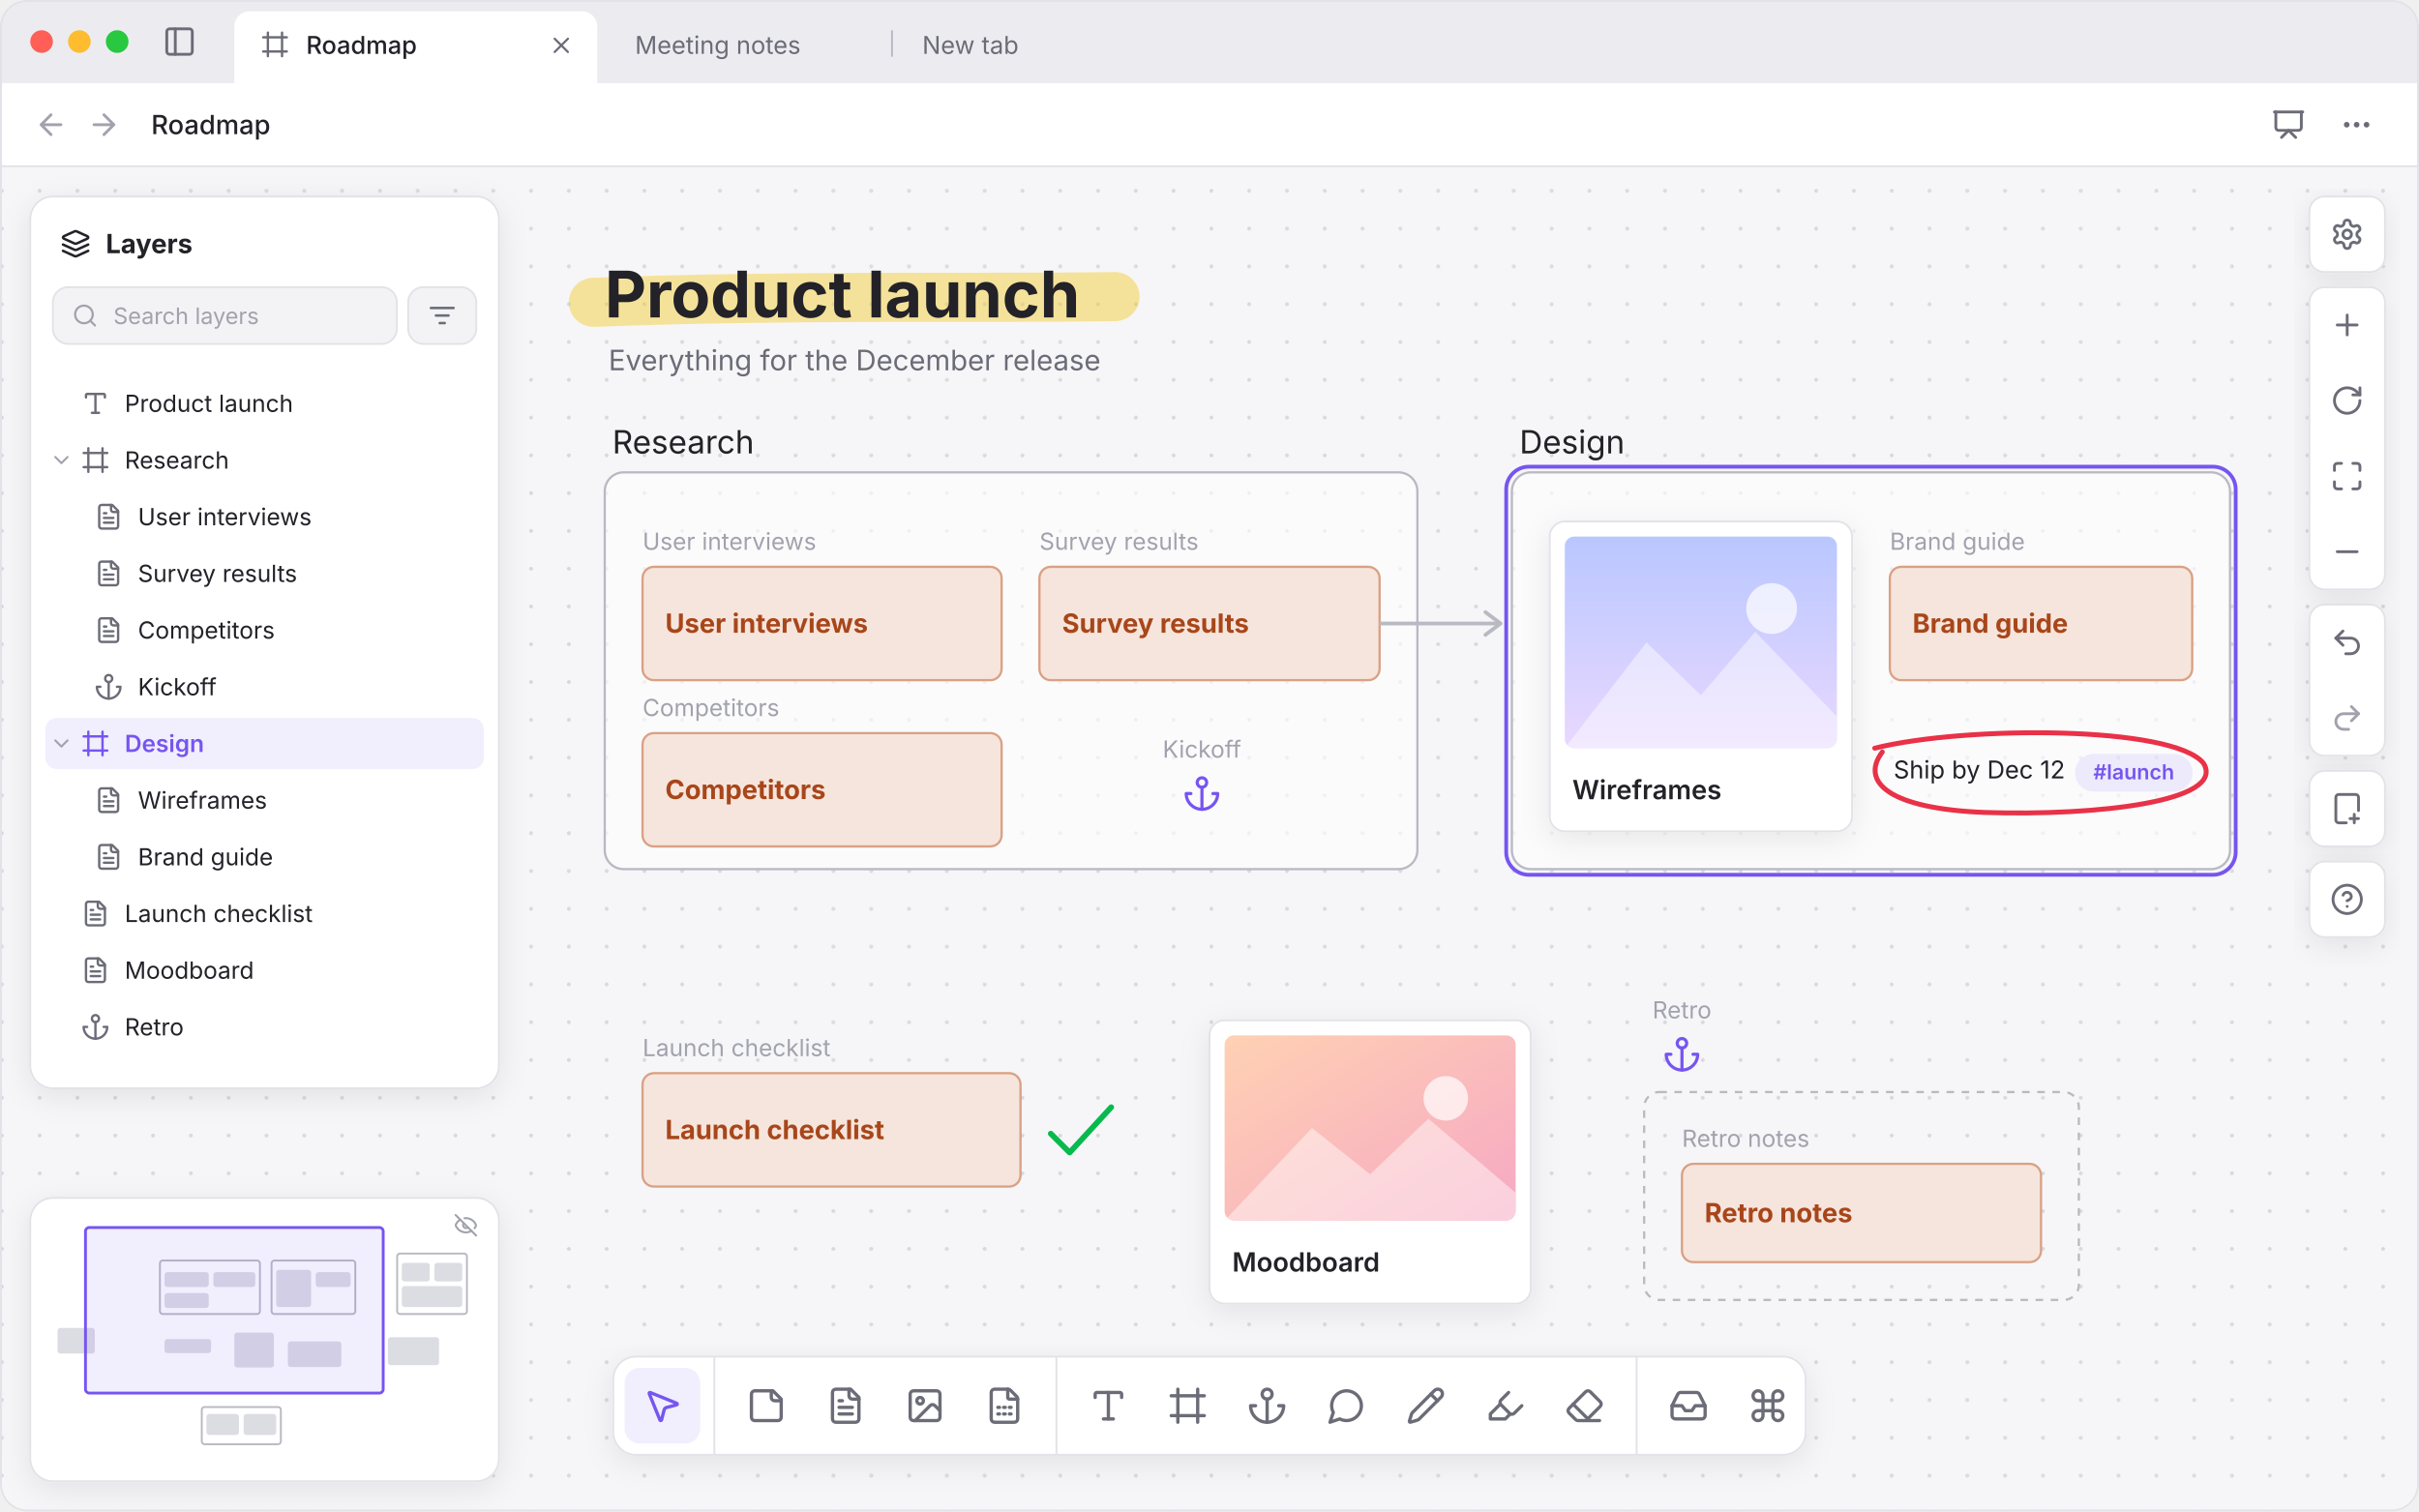
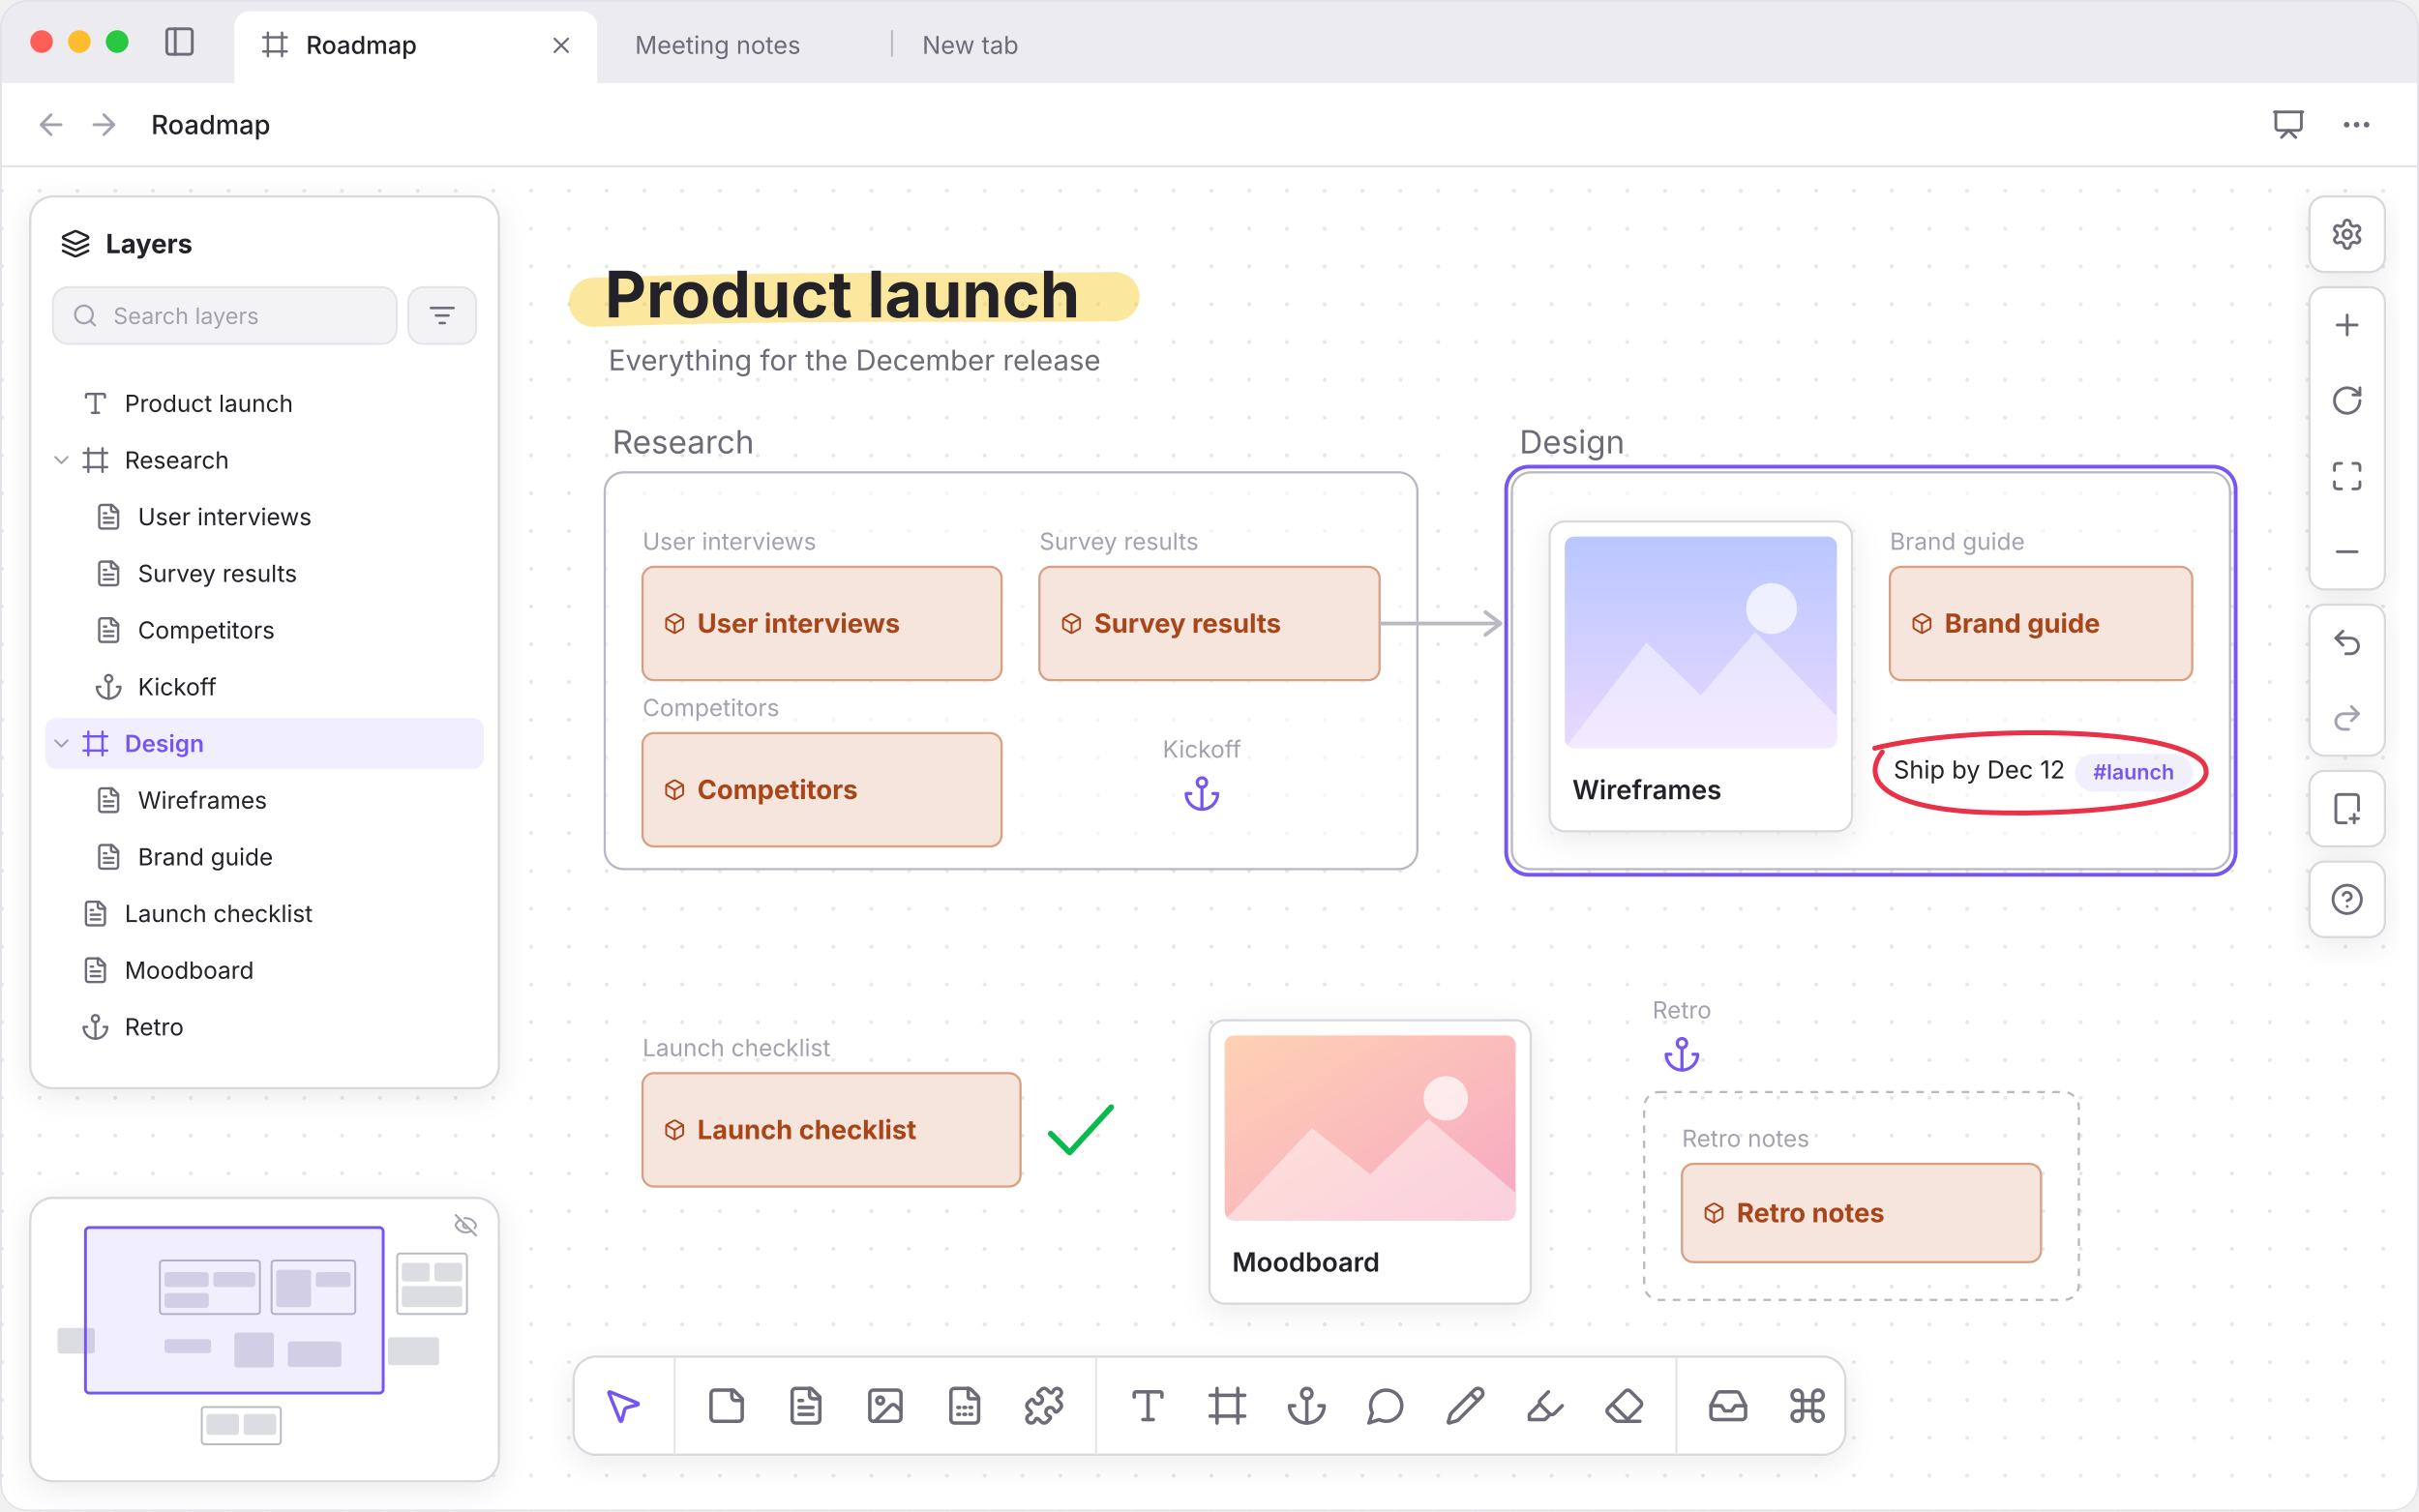
<svg xmlns="http://www.w3.org/2000/svg" viewBox="0 0 1280 800" width="1280" height="800" role="img" aria-label="Canvas Plus: tool bar, layers panel and minimap on an Obsidian canvas">
  <style>
  text { font-family: -apple-system, BlinkMacSystemFont, "Segoe UI", Inter, Roboto, sans-serif; }
-   .bg { fill: #f6f6f8; } .dot { fill: #d6d6dd; }
-   .surface { fill: #ffffff; stroke: #e2e2e8; stroke-width: 1; }
+   .bg { fill: #ffffff; } .dot { fill: #e3e3e8; }
+   .surface { fill: #ffffff; stroke: #d8d8de; stroke-width: 1.2; }
  .surface-alt { fill: #f3f3f6; stroke: #e2e2e8; stroke-width: 1; }
  .fill-surface { fill: #ffffff; } .fill-alt { fill: #f3f3f6; } .fill-hover { fill: #ececf1; }
  .line { stroke: #e2e2e8; fill: none; } .line-strong { stroke: #b9b9c4; fill: none; }
  .t { fill: #222228; } .tm { fill: #6c6c78; } .tf { fill: #a2a2ae; }
  .bar-t { fill: #dcdce3; } .bar-f { fill: #ececf1; }
  .c { color: #222228; } .cm { color: #6c6c78; } .cf { color: #a2a2ae; } .ca { color: #7655f0; }
  .a { fill: #7655f0; } .as { stroke: #7655f0; fill: none; } .asoft { fill: #7655f0; fill-opacity: .1; }
  .on-a { fill: #ffffff; }
  .ink-red { stroke: #e93147; } .ink-green { stroke: #08b94e; }
  .hl-yellow { stroke: #f5c400; stroke-opacity: .38; }
  .shadow { flood-color: #1b1b30; flood-opacity: .08; }
  .gfill { fill: #ffffff; fill-opacity: .6; }
-   .o-fill { fill: #f6e5dc; stroke: #d9a184; stroke-width: 1.2; } .o-t { fill: #a8461a; }
-   .chrome { fill: #ececf0; } .ink-dark { stroke: #222228; }
+   .o-c { color: #a8461a; } .o-fill { fill: #f6e5dc; stroke: #d9a184; stroke-width: 1.2; } .o-t { fill: #a8461a; }
+   .chrome { fill: #ececf0; } .ribbon { fill: #f6f6f8; } .ink-dark { stroke: #222228; }
  @media (prefers-color-scheme: dark) {
-     .bg { fill: #1c1c1f; } .dot { fill: #38383e; }
+     .bg { fill: #1e1e1e; } .dot { fill: #333338; }
    .surface { fill: #26262a; stroke: #36363c; }
    .surface-alt { fill: #2d2d32; stroke: #36363c; }
    .fill-surface { fill: #26262a; } .fill-alt { fill: #2d2d32; } .fill-hover { fill: #34343a; }
    .line { stroke: #36363c; } .line-strong { stroke: #55555e; }
    .t { fill: #e4e4e9; } .tm { fill: #a0a0ab; } .tf { fill: #6d6d78; }
    .bar-t { fill: #3e3e45; } .bar-f { fill: #33333a; }
    .c { color: #e4e4e9; } .cm { color: #a0a0ab; } .cf { color: #6d6d78; } .ca { color: #9b83ff; }
    .a { fill: #8f76ff; } .as { stroke: #8f76ff; } .asoft { fill: #8f76ff; fill-opacity: .16; }
    .on-a { fill: #ffffff; }
    .hl-yellow { stroke-opacity: .3; }
    .shadow { flood-color: #000000; flood-opacity: .35; }
    .gfill { fill: #ffffff; fill-opacity: .025; }
-     .o-fill { fill: #3a2a22; stroke: #8a5235; } .o-t { fill: #f0a274; }
-     .chrome { fill: #161618; } .ink-dark { stroke: #e4e4e9; }
+     .o-fill { fill: #3a2a22; stroke: #8a5235; } .o-t { fill: #f0a274; } .o-c { color: #f0a274; }
+     .chrome { fill: #161618; } .ribbon { fill: #1a1a1c; } .ink-dark { stroke: #e4e4e9; }
  }
  .ic { fill: none; stroke: currentColor; stroke-width: 2; stroke-linecap: round; stroke-linejoin: round; }
</style>
  <defs>
    <symbol id="i-pointer" viewBox="0 0 24 24" class="ic">
      <path d="M4.037 4.688a.495.495 0 0 1 .651-.651l16 6.5a.5.5 0 0 1-.063.947l-6.124 1.58a2 2 0 0 0-1.438 1.435l-1.579 6.126a.5.5 0 0 1-.947.063z" />
    </symbol>
    <symbol id="i-card" viewBox="0 0 24 24" class="ic">
      <path d="M16 3H5a2 2 0 0 0-2 2v14a2 2 0 0 0 2 2h14a2 2 0 0 0 2-2V8Z" />
      <path d="M15 3v4a2 2 0 0 0 2 2h4" />
    </symbol>
    <symbol id="i-note" viewBox="0 0 24 24" class="ic">
      <path d="M15 2H6a2 2 0 0 0-2 2v16a2 2 0 0 0 2 2h12a2 2 0 0 0 2-2V7Z" />
      <path d="M14 2v4a2 2 0 0 0 2 2h4" />
      <path d="M10 9H8" />
      <path d="M16 13H8" />
      <path d="M16 17H8" />
    </symbol>
    <symbol id="i-media" viewBox="0 0 24 24" class="ic">
      <rect x="3" y="3" width="18" height="18" rx="2" />
      <circle cx="9" cy="9" r="2" />
      <path d="m21 15-3.086-3.086a2 2 0 0 0-2.828 0L6 21" />
    </symbol>
    <symbol id="i-types" viewBox="0 0 24 24" class="ic">
      <path d="M6 22a2 2 0 0 1-2-2V4a2 2 0 0 1 2-2h8a2.4 2.4 0 0 1 1.7.7l3.6 3.6A2.4 2.4 0 0 1 20 8v12a2 2 0 0 1-2 2Z" />
      <path d="M14 2v5a1 1 0 0 0 1 1h5" />
      <path d="M9 13H8M9 17H8M12.5 13h-1M12.5 17h-1M16 13h-1M16 17h-1" />
    </symbol>
    <symbol id="i-text" viewBox="0 0 24 24" class="ic">
      <path d="M12 4v16" />
      <path d="M4 7V5a1 1 0 0 1 1-1h14a1 1 0 0 1 1 1v2" />
      <path d="M9 20h6" />
    </symbol>
    <symbol id="i-group" viewBox="0 0 24 24" class="ic">
      <path d="M22 6H2M22 18H2M6 2v20M18 2v20" />
    </symbol>
    <symbol id="i-anchor" viewBox="0 0 24 24" class="ic">
      <path d="M12 22V8" />
      <path d="M5 12H2a10 10 0 0 0 20 0h-3" />
      <circle cx="12" cy="5" r="3" />
    </symbol>
    <symbol id="i-marker" viewBox="0 0 24 24" class="ic">
      <path d="M21.174 6.812a1 1 0 0 0-3.986-3.987L3.842 16.174a2 2 0 0 0-.5.83l-1.321 4.352a.5.5 0 0 0 .623.622l4.353-1.32a2 2 0 0 0 .83-.497z" />
      <path d="m15 5 4 4" />
    </symbol>
    <symbol id="i-highlighter" viewBox="0 0 24 24" class="ic">
      <path d="m9 11-6 6v3h9l3-3" />
      <path d="m22 12-4.6 4.6a2 2 0 0 1-2.8 0l-5.2-5.2a2 2 0 0 1 0-2.8L14 4" />
    </symbol>
    <symbol id="i-eraser" viewBox="0 0 24 24" class="ic">
      <path d="M21 21H8a2 2 0 0 1-1.42-.587l-3.994-3.999a2 2 0 0 1 0-2.828l10-10a2 2 0 0 1 2.828 0l5.999 6a2 2 0 0 1 0 2.828L12.834 21" />
      <path d="m5.082 11.09 8.828 8.828" />
    </symbol>
    <symbol id="i-present" viewBox="0 0 24 24" class="ic">
      <path d="M2 3h20" />
      <path d="M21 3v11a2 2 0 0 1-2 2H5a2 2 0 0 1-2-2V3" />
      <path d="m7 21 5-5 5 5" />
    </symbol>
    <symbol id="i-panel" viewBox="0 0 24 24" class="ic">
      <path d="M11.35 22H6a2 2 0 0 1-2-2V4a2 2 0 0 1 2-2h12a2 2 0 0 1 2 2v9.35" />
      <path d="M14 19h6M17 16v6" />
    </symbol>
    <symbol id="i-down" viewBox="0 0 24 24" class="ic">
      <path d="m6 9 6 6 6-6" />
    </symbol>
    <symbol id="i-x" viewBox="0 0 24 24" class="ic">
      <path d="M18 6 6 18M6 6l12 12" />
    </symbol>
    <symbol id="i-search" viewBox="0 0 24 24" class="ic">
      <circle cx="11" cy="11" r="8" />
      <path d="m21 21-4.3-4.3" />
    </symbol>
    <symbol id="i-plus" viewBox="0 0 24 24" class="ic">
      <path d="M5 12h14M12 5v14" />
    </symbol>
    <symbol id="i-minus" viewBox="0 0 24 24" class="ic">
      <path d="M5 12h14" />
    </symbol>
    <symbol id="i-help" viewBox="0 0 24 24" class="ic">
      <circle cx="12" cy="12" r="10" />
      <path d="M9.09 9a3 3 0 0 1 5.83 1c0 2-3 3-3 3M12 17h.01" />
    </symbol>
    <symbol id="i-hide" viewBox="0 0 24 24" class="ic">
      <path d="m2 2 20 20" />
      <path d="M10.7 5.1A10.7 10.7 0 0 1 21.9 11.7a1 1 0 0 1 0 .7 10.7 10.7 0 0 1-1.4 2.5M14.1 14.2a3 3 0 0 1-4.2-4.2M17.5 17.5a10.8 10.8 0 0 1-15.4-5.2 1 1 0 0 1 0-.7 10.8 10.8 0 0 1 4.4-5.1" />
    </symbol>
    <symbol id="i-filter" viewBox="0 0 24 24" class="ic">
      <path d="M3 6h18M7 12h10M10 18h4" />
    </symbol>
    <symbol id="i-more" viewBox="0 0 24 24" class="ic">
      <circle cx="12" cy="12" r="1" />
      <circle cx="19" cy="12" r="1" />
      <circle cx="5" cy="12" r="1" />
    </symbol>
    <symbol id="i-settings" viewBox="0 0 24 24" class="ic">
      <path d="M12.22 2h-.44a2 2 0 0 0-2 2v.18a2 2 0 0 1-1 1.73l-.43.25a2 2 0 0 1-2 0l-.15-.08a2 2 0 0 0-2.73.73l-.22.38a2 2 0 0 0 .73 2.73l.15.1a2 2 0 0 1 1 1.72v.51a2 2 0 0 1-1 1.74l-.15.09a2 2 0 0 0-.73 2.73l.22.38a2 2 0 0 0 2.73.73l.15-.08a2 2 0 0 1 2 0l.43.25a2 2 0 0 1 1 1.73V20a2 2 0 0 0 2 2h.44a2 2 0 0 0 2-2v-.18a2 2 0 0 1 1-1.73l.43-.25a2 2 0 0 1 2 0l.15.08a2 2 0 0 0 2.73-.73l.22-.39a2 2 0 0 0-.73-2.73l-.15-.08a2 2 0 0 1-1-1.74v-.5a2 2 0 0 1 1-1.74l.15-.09a2 2 0 0 0 .73-2.73l-.22-.38a2 2 0 0 0-2.73-.73l-.15.08a2 2 0 0 1-2 0l-.43-.25a2 2 0 0 1-1-1.73V4a2 2 0 0 0-2-2z" />
      <circle cx="12" cy="12" r="3" />
    </symbol>
    <symbol id="i-reset" viewBox="0 0 24 24" class="ic">
      <path d="M21 12a9 9 0 1 1-9-9c2.52 0 4.93 1 6.74 2.74L21 8" />
      <path d="M21 3v5h-5" />
    </symbol>
    <symbol id="i-fit" viewBox="0 0 24 24" class="ic">
      <path d="M8 3H5a2 2 0 0 0-2 2v3M21 8V5a2 2 0 0 0-2-2h-3M3 16v3a2 2 0 0 0 2 2h3M16 21h3a2 2 0 0 0 2-2v-3" />
    </symbol>
    <symbol id="i-undo" viewBox="0 0 24 24" class="ic">
      <path d="M9 14 4 9l5-5" />
      <path d="M4 9h10.5a5.5 5.5 0 0 1 0 11H11" />
    </symbol>
    <symbol id="i-redo" viewBox="0 0 24 24" class="ic">
      <path d="m15 14 5-5-5-5" />
      <path d="M20 9H9.5a5.5 5.5 0 0 0 0 11H13" />
    </symbol>
    <symbol id="i-layers" viewBox="0 0 24 24" class="ic">
      <path d="M12.83 2.18a2 2 0 0 0-1.66 0L2.6 6.08a1 1 0 0 0 0 1.83l8.58 3.91a2 2 0 0 0 1.66 0l8.58-3.9a1 1 0 0 0 0-1.83Z" />
      <path d="m22 17.65-9.17 4.16a2 2 0 0 1-1.66 0L2 17.65" />
      <path d="m22 12.65-9.17 4.16a2 2 0 0 1-1.66 0L2 12.65" />
    </symbol>
    <symbol id="i-back" viewBox="0 0 24 24" class="ic">
      <path d="m12 19-7-7 7-7M19 12H5" />
    </symbol>
    <symbol id="i-fwd" viewBox="0 0 24 24" class="ic">
      <path d="M5 12h14M12 5l7 7-7 7" />
    </symbol>
    <symbol id="i-sidebar" viewBox="0 0 24 24" class="ic">
      <rect width="18" height="18" x="3" y="3" rx="2" />
      <path d="M9 3v18" />
    </symbol>
    <symbol id="i-comment" viewBox="0 0 24 24" class="ic">
      <path d="M7.9 20A9 9 0 1 0 4 16.1L2 22Z" />
    </symbol>
    <symbol id="i-tray" viewBox="0 0 24 24" class="ic">
      <path d="M22 12h-6l-2 3h-4l-2-3H2" />
      <path d="M5.45 5.11 2 12v6a2 2 0 0 0 2 2h16a2 2 0 0 0 2-2v-6l-3.45-6.89A2 2 0 0 0 16.76 4H7.24a2 2 0 0 0-1.79 1.11z" />
    </symbol>
    <symbol id="i-command" viewBox="0 0 24 24" class="ic">
      <path d="M15 6v12a3 3 0 1 0 3-3H6a3 3 0 1 0 3 3V6a3 3 0 1 0-3 3h12a3 3 0 1 0-3-3" />
+     </symbol>
+     <symbol id="i-puzzle" viewBox="0 0 24 24" class="ic">
+       <path d="M15.39 4.39a1 1 0 0 0 1.68-.474 2.5 2.5 0 1 1 3.014 3.015 1 1 0 0 0-.474 1.68l1.683 1.682a2.414 2.414 0 0 1 0 3.414L19.61 15.39a1 1 0 0 1-1.68-.474 2.5 2.5 0 1 0-3.014 3.015 1 1 0 0 1 .474 1.68l-1.683 1.682a2.414 2.414 0 0 1-3.414 0L8.61 19.61a1 1 0 0 0-1.68.474 2.5 2.5 0 1 1-3.014-3.015 1 1 0 0 0 .474-1.68l-1.683-1.682a2.414 2.414 0 0 1 0-3.414L4.39 8.61a1 1 0 0 1 1.68.474 2.5 2.5 0 1 0 3.014-3.015 1 1 0 0 1-.474-1.68l1.683-1.682a2.414 2.414 0 0 1 3.414 0z" />
+     </symbol>
+     <symbol id="i-cube" viewBox="0 0 24 24" class="ic">
+       <path d="M11 21.73a2 2 0 0 0 2 0l7-4A2 2 0 0 0 21 16V8a2 2 0 0 0-1-1.73l-7-4a2 2 0 0 0-2 0l-7 4A2 2 0 0 0 3 8v8a2 2 0 0 0 1 1.73z" />
+       <path d="M12 22V12" />
+       <path d="m3.3 7 8.7 5 8.7-5" />
    </symbol>
    <pattern id="dots" width="20" height="20" patternUnits="userSpaceOnUse">
      <circle cx="1" cy="1" r="1" class="dot" />
    </pattern>
    <filter id="sh" x="-20%" y="-20%" width="140%" height="160%">
      <feDropShadow dx="0" dy="4" stdDeviation="8" class="shadow" />
    </filter>
    <linearGradient id="sky" x1="0" y1="0" x2="0" y2="1">
      <stop offset="0" stop-color="#b9c7ff" />
      <stop offset="1" stop-color="#e9d8ff" />
    </linearGradient>
    <linearGradient id="dusk" x1="0" y1="0" x2="1" y2="1">
      <stop offset="0" stop-color="#ffd1b3" />
      <stop offset="1" stop-color="#f6a8c4" />
    </linearGradient>
    <clipPath id="frame">
      <rect width="1280" height="800" rx="14" />
    </clipPath>
  </defs>
  <g clip-path="url(#frame)">
    <rect width="1280" height="800" class="bg" />
    <rect width="1280" height="800" fill="url(#dots)" />
    <path d="M314 160 C 420 156, 520 158, 590 157" class="hl-yellow" stroke-width="26" stroke-linecap="round" fill="none" />
    <text x="320" y="168" font-size="34" font-weight="700" text-anchor="start" class="t">Product launch</text>
    <text x="322" y="196" font-size="15" font-weight="400" text-anchor="start" class="tm">Everything for the December release</text>
    <rect x="320" y="250" width="430" height="210" rx="10" class="gfill" />
    <rect x="320" y="250" width="430" height="210" rx="10" class="line-strong" stroke-width="1.2" />
-     <text x="324" y="240" font-size="17" font-weight="400" text-anchor="start" class="t">Research</text>
+     <text x="324" y="240" font-size="17" font-weight="400" text-anchor="start" class="tm">Research</text>
    <text x="340" y="291" font-size="12.5" font-weight="400" text-anchor="start" class="tf">User interviews</text>
    <rect x="340" y="300" width="190" height="60" rx="6" class="o-fill" />
-     <text x="352" y="334.9" font-size="14" font-weight="650" text-anchor="start" class="o-t">User interviews</text>
+     <use href="#i-cube" x="351" y="324" width="12" height="12" class="o-c" />
+     <text x="369" y="334.9" font-size="14" font-weight="650" text-anchor="start" class="o-t">User interviews</text>
    <text x="550" y="291" font-size="12.5" font-weight="400" text-anchor="start" class="tf">Survey results</text>
    <rect x="550" y="300" width="180" height="60" rx="6" class="o-fill" />
-     <text x="562" y="334.9" font-size="14" font-weight="650" text-anchor="start" class="o-t">Survey results</text>
+     <use href="#i-cube" x="561" y="324" width="12" height="12" class="o-c" />
+     <text x="579" y="334.9" font-size="14" font-weight="650" text-anchor="start" class="o-t">Survey results</text>
    <text x="340" y="379" font-size="12.5" font-weight="400" text-anchor="start" class="tf">Competitors</text>
    <rect x="340" y="388" width="190" height="60" rx="6" class="o-fill" />
-     <text x="352" y="422.9" font-size="14" font-weight="650" text-anchor="start" class="o-t">Competitors</text>
+     <use href="#i-cube" x="351" y="412" width="12" height="12" class="o-c" />
+     <text x="369" y="422.9" font-size="14" font-weight="650" text-anchor="start" class="o-t">Competitors</text>
    <use href="#i-anchor" x="626" y="410" width="20" height="20" class="ca" />
    <text x="636" y="401" font-size="12.5" font-weight="400" text-anchor="middle" class="tf">Kickoff</text>
    <rect x="800" y="250" width="380" height="210" rx="10" class="gfill" />
    <rect x="800" y="250" width="380" height="210" rx="10" class="line-strong" stroke-width="1.2" />
-     <text x="804" y="240" font-size="17" font-weight="400" text-anchor="start" class="t">Design</text>
+     <text x="804" y="240" font-size="17" font-weight="400" text-anchor="start" class="tm">Design</text>
    <rect x="797" y="247" width="386" height="216" rx="12" class="as" stroke-width="2" />
    <rect x="820" y="276" width="160" height="164" rx="8" class="surface" filter="url(#sh)" />
    <clipPath id="ki828284">
      <rect x="828" y="284" width="144" height="112" rx="5" />
    </clipPath>
    <g clip-path="url(#ki828284)">
      <rect x="828" y="284" width="144" height="112" fill="url(#sky)" />
      <circle cx="937.44" cy="322.08" r="13.44" fill="#fff" opacity=".7" />
      <path d="M828 396L871.2 340L900 368L928.8 334.4L972 379.2V396Z" fill="#fff" opacity=".45" />
    </g>
    <text x="832" y="423" font-size="14" font-weight="600" text-anchor="start" class="t">Wireframes</text>
    <text x="1000" y="291" font-size="12.5" font-weight="400" text-anchor="start" class="tf">Brand guide</text>
    <rect x="1000" y="300" width="160" height="60" rx="6" class="o-fill" />
-     <text x="1012" y="334.9" font-size="14" font-weight="650" text-anchor="start" class="o-t">Brand guide</text>
+     <use href="#i-cube" x="1011" y="324" width="12" height="12" class="o-c" />
+     <text x="1029" y="334.9" font-size="14" font-weight="650" text-anchor="start" class="o-t">Brand guide</text>
    <text x="1002" y="412" font-size="13" font-weight="400" text-anchor="start" class="t">Ship by Dec 12</text>
    <rect x="1098" y="399" width="62.2" height="20" rx="10" class="asoft" />
    <text x="1129.1" y="412.5" font-size="11" font-weight="600" text-anchor="middle" class="a">#launch</text>
    <path d="M730 330 C 770 330, 770 330, 794 330" class="line-strong" stroke-width="2" fill="none" />
    <path d="M786 324 l8 6 -8 6" class="line-strong" stroke-width="2" fill="none" stroke-linecap="round" stroke-linejoin="round" />
    <path d="M992 396 C 1040 384, 1150 384, 1166 404 C 1178 424, 1110 432, 1050 430 C 1000 428, 984 414, 996 398" class="ink-red" stroke-width="2.6" stroke-linecap="round" fill="none" />
    <text x="340" y="559" font-size="12.5" font-weight="400" text-anchor="start" class="tf">Launch checklist</text>
    <rect x="340" y="568" width="200" height="60" rx="6" class="o-fill" />
-     <text x="352" y="602.9" font-size="14" font-weight="650" text-anchor="start" class="o-t">Launch checklist</text>
+     <use href="#i-cube" x="351" y="592" width="12" height="12" class="o-c" />
+     <text x="369" y="602.9" font-size="14" font-weight="650" text-anchor="start" class="o-t">Launch checklist</text>
    <path d="M556 600 l10 10 l22 -24" class="ink-green" stroke-width="3" stroke-linecap="round" stroke-linejoin="round" fill="none" />
    <rect x="640" y="540" width="170" height="150" rx="8" class="surface" filter="url(#sh)" />
    <clipPath id="ki648548">
      <rect x="648" y="548" width="154" height="98" rx="5" />
    </clipPath>
    <g clip-path="url(#ki648548)">
      <rect x="648" y="548" width="154" height="98" fill="url(#dusk)" />
      <circle cx="765.04" cy="581.32" r="11.76" fill="#fff" opacity=".7" />
      <path d="M648 646L694.2 597L725 621.5L755.8 592.1L802 631.3V646Z" fill="#fff" opacity=".45" />
    </g>
    <text x="652" y="673" font-size="14" font-weight="600" text-anchor="start" class="t">Moodboard</text>
    <use href="#i-anchor" x="880" y="548" width="20" height="20" class="ca" />
    <text x="890" y="539" font-size="12.5" font-weight="400" text-anchor="middle" class="tf">Retro</text>
    <rect x="870" y="578" width="230" height="110" rx="8" class="line-strong" stroke-dasharray="4 4" stroke-width="1.2" />
    <text x="890" y="607" font-size="12.5" font-weight="400" text-anchor="start" class="tf">Retro notes</text>
    <rect x="890" y="616" width="190" height="52" rx="6" class="o-fill" />
-     <text x="902" y="646.9" font-size="14" font-weight="650" text-anchor="start" class="o-t">Retro notes</text>
+     <use href="#i-cube" x="901" y="636" width="12" height="12" class="o-c" />
+     <text x="919" y="646.9" font-size="14" font-weight="650" text-anchor="start" class="o-t">Retro notes</text>
    <rect width="1280" height="44" class="chrome" />
    <circle cx="22" cy="22" r="6" fill="#ff5f57" />
    <circle cx="42" cy="22" r="6" fill="#febc2e" />
    <circle cx="62" cy="22" r="6" fill="#28c840" />
    <use href="#i-sidebar" x="86" y="13" width="18" height="18" class="cm" />
    <path d="M124 44v-30a8 8 0 0 1 8-8h176a8 8 0 0 1 8 8v30z" class="fill-surface" />
    <use href="#i-group" x="138" y="16" width="15" height="15" class="cm" />
    <text x="162" y="28.5" font-size="13" font-weight="500" text-anchor="start" class="t">Roadmap</text>
    <use href="#i-x" x="290" y="17" width="14" height="14" class="cm" />
    <text x="336" y="28.5" font-size="13" font-weight="400" text-anchor="start" class="tm">Meeting notes</text>
    <line x1="472" y1="16" x2="472" y2="30" class="line-strong" />
    <text x="488" y="28.5" font-size="13" font-weight="400" text-anchor="start" class="tm">New tab</text>
    <rect y="44" width="1280" height="44" class="fill-surface" />
    <line x1="0" y1="88" x2="1280" y2="88" class="line" />
    <use href="#i-back" x="18" y="57" width="18" height="18" class="cf" />
    <use href="#i-fwd" x="46" y="57" width="18" height="18" class="cf" />
    <text x="80" y="71" font-size="14" font-weight="500" text-anchor="start" class="t">Roadmap</text>
    <use href="#i-present" x="1202" y="57" width="18" height="18" class="cm" />
    <use href="#i-more" x="1238" y="57" width="18" height="18" class="cm" />
    <rect x="16" y="104" width="248" height="472" rx="12" class="surface" filter="url(#sh)" />
    <use href="#i-layers" x="32" y="121" width="16" height="16" class="c" />
    <text x="56" y="134" font-size="14" font-weight="700" text-anchor="start" class="t">Layers</text>
    <rect x="28" y="152" width="182" height="30" rx="8" class="surface-alt" />
    <use href="#i-search" x="38" y="160" width="14" height="14" class="cf" />
    <text x="60" y="171.5" font-size="12" font-weight="400" text-anchor="start" class="tf">Search layers</text>
    <rect x="216" y="152" width="36" height="30" rx="8" class="surface-alt" />
    <use href="#i-filter" x="226" y="159" width="16" height="16" class="cm" />
    <use href="#i-text" x="43" y="206" width="15" height="15" class="cm" />
    <text x="66" y="218" font-size="12.5" font-weight="400" text-anchor="start" class="t">Product launch</text>
    <use href="#i-down" x="26" y="237" width="13" height="13" class="cf" />
    <use href="#i-group" x="43" y="236" width="15" height="15" class="cm" />
    <text x="66" y="248" font-size="12.5" font-weight="400" text-anchor="start" class="t">Research</text>
    <use href="#i-note" x="50" y="266" width="15" height="15" class="cm" />
    <text x="73" y="278" font-size="12.5" font-weight="400" text-anchor="start" class="t">User interviews</text>
    <use href="#i-note" x="50" y="296" width="15" height="15" class="cm" />
    <text x="73" y="308" font-size="12.5" font-weight="400" text-anchor="start" class="t">Survey results</text>
    <use href="#i-note" x="50" y="326" width="15" height="15" class="cm" />
    <text x="73" y="338" font-size="12.5" font-weight="400" text-anchor="start" class="t">Competitors</text>
    <use href="#i-anchor" x="50" y="356" width="15" height="15" class="cm" />
    <text x="73" y="368" font-size="12.5" font-weight="400" text-anchor="start" class="t">Kickoff</text>
    <rect x="24" y="380" width="232" height="27" rx="6" class="asoft" />
    <use href="#i-down" x="26" y="387" width="13" height="13" class="cf" />
    <use href="#i-group" x="43" y="386" width="15" height="15" class="ca" />
    <text x="66" y="398" font-size="12.5" font-weight="600" text-anchor="start" class="a">Design</text>
    <use href="#i-note" x="50" y="416" width="15" height="15" class="cm" />
    <text x="73" y="428" font-size="12.5" font-weight="400" text-anchor="start" class="t">Wireframes</text>
    <use href="#i-note" x="50" y="446" width="15" height="15" class="cm" />
    <text x="73" y="458" font-size="12.5" font-weight="400" text-anchor="start" class="t">Brand guide</text>
    <use href="#i-note" x="43" y="476" width="15" height="15" class="cm" />
    <text x="66" y="488" font-size="12.5" font-weight="400" text-anchor="start" class="t">Launch checklist</text>
    <use href="#i-note" x="43" y="506" width="15" height="15" class="cm" />
    <text x="66" y="518" font-size="12.5" font-weight="400" text-anchor="start" class="t">Moodboard</text>
    <use href="#i-anchor" x="43" y="536" width="15" height="15" class="cm" />
    <text x="66" y="548" font-size="12.5" font-weight="400" text-anchor="start" class="t">Retro</text>
    <rect x="16" y="634" width="248" height="150" rx="12" class="surface" filter="url(#sh)" />
    <rect x="84.615" y="667.154" width="52.923" height="28.308" rx="1.5" class="line-strong" stroke-width="1" />
    <rect x="87.077" y="673.308" width="23.385" height="7.877" rx="1.5" class="bar-t" />
    <rect x="112.923" y="673.308" width="22.154" height="7.877" rx="1.5" class="bar-t" />
    <rect x="87.077" y="684.385" width="23.385" height="7.877" rx="1.5" class="bar-t" />
    <rect x="143.692" y="667.154" width="44.308" height="28.308" rx="1.5" class="line-strong" stroke-width="1" />
    <rect x="146.154" y="672.077" width="18.462" height="19.692" rx="1.5" class="bar-t" />
    <rect x="167.077" y="673.308" width="18.462" height="7.877" rx="1.5" class="bar-t" />
    <rect x="87.077" y="708.754" width="24.615" height="7.385" rx="1.5" class="bar-t" />
    <rect x="124" y="705.308" width="20.923" height="18.462" rx="1.5" class="bar-t" />
    <rect x="152.308" y="709.985" width="28.308" height="13.538" rx="1.5" class="bar-t" />
    <rect x="210.154" y="663.462" width="36.923" height="32" rx="1.5" class="line-strong" stroke-width="1" />
    <rect x="212.615" y="668.385" width="14.769" height="9.846" rx="1.5" class="bar-t" />
    <rect x="229.846" y="668.385" width="14.769" height="9.846" rx="1.5" class="bar-t" />
    <rect x="212.615" y="680.692" width="32" height="11.077" rx="1.5" class="bar-t" />
    <rect x="205.231" y="707.769" width="27.077" height="14.769" rx="1.5" class="bar-t" />
    <rect x="30.462" y="702.846" width="19.692" height="13.538" rx="1.5" class="bar-t" />
    <rect x="106.769" y="744.692" width="41.846" height="19.692" rx="1.5" class="line-strong" stroke-width="1" />
    <rect x="109.231" y="748.385" width="17.231" height="11.077" rx="1.5" class="bar-t" />
    <rect x="128.923" y="748.385" width="17.231" height="11.077" rx="1.5" class="bar-t" />
    <rect x="45.231" y="649.677" width="157.538" height="87.631" rx="2" class="asoft" />
    <rect x="45.231" y="649.677" width="157.538" height="87.631" rx="2" class="as" stroke-width="1.5" />
    <use href="#i-hide" x="240" y="642" width="13" height="13" class="cf" />
    <rect x="1222" y="104" width="40" height="40" rx="8" class="surface" filter="url(#sh)" />
    <use href="#i-settings" x="1233" y="115" width="18" height="18" class="cm" />
    <rect x="1222" y="152" width="40" height="160" rx="8" class="surface" filter="url(#sh)" />
    <use href="#i-plus" x="1233" y="163" width="18" height="18" class="cm" />
    <use href="#i-reset" x="1233" y="203" width="18" height="18" class="cm" />
    <use href="#i-fit" x="1233" y="243" width="18" height="18" class="cm" />
    <use href="#i-minus" x="1233" y="283" width="18" height="18" class="cm" />
    <rect x="1222" y="320" width="40" height="80" rx="8" class="surface" filter="url(#sh)" />
    <use href="#i-undo" x="1233" y="331" width="18" height="18" class="cm" />
    <use href="#i-redo" x="1233" y="371" width="18" height="18" class="cf" />
    <rect x="1222" y="408" width="40" height="40" rx="8" class="surface" filter="url(#sh)" />
    <use href="#i-panel" x="1233" y="419" width="18" height="18" class="cm" />
    <rect x="1222" y="456" width="40" height="40" rx="8" class="surface" filter="url(#sh)" />
    <use href="#i-help" x="1233" y="467" width="18" height="18" class="cm" />
-     <rect x="324.5" y="718" width="631" height="52" rx="12" class="surface" filter="url(#sh)" />
-     <rect x="330.5" y="724" width="40" height="40" rx="8" class="asoft" />
-     <use href="#i-pointer" x="340" y="733.5" width="21" height="21" class="ca" />
-     <line x1="378" y1="718" x2="378" y2="770" class="line" stroke-width="1" />
-     <use href="#i-card" x="395" y="733.5" width="21" height="21" class="cm" />
-     <use href="#i-note" x="437" y="733.5" width="21" height="21" class="cm" />
-     <use href="#i-media" x="479" y="733.5" width="21" height="21" class="cm" />
-     <use href="#i-types" x="521" y="733.5" width="21" height="21" class="cm" />
-     <line x1="559" y1="718" x2="559" y2="770" class="line" stroke-width="1" />
-     <use href="#i-text" x="576" y="733.5" width="21" height="21" class="cm" />
-     <use href="#i-group" x="618" y="733.5" width="21" height="21" class="cm" />
-     <use href="#i-anchor" x="660" y="733.5" width="21" height="21" class="cm" />
-     <use href="#i-comment" x="702" y="733.5" width="21" height="21" class="cm" />
-     <use href="#i-marker" x="744" y="733.5" width="21" height="21" class="cm" />
-     <use href="#i-highlighter" x="786" y="733.5" width="21" height="21" class="cm" />
-     <use href="#i-eraser" x="828" y="733.5" width="21" height="21" class="cm" />
-     <line x1="866" y1="718" x2="866" y2="770" class="line" stroke-width="1" />
-     <use href="#i-tray" x="883" y="733.5" width="21" height="21" class="cm" />
-     <use href="#i-command" x="925" y="733.5" width="21" height="21" class="cm" />
+     <rect x="303.5" y="718" width="673" height="52" rx="12" class="surface" filter="url(#sh)" />
+     <use href="#i-pointer" x="318.5" y="733" width="22" height="22" class="ca" />
+     <line x1="357" y1="718" x2="357" y2="770" class="line" stroke-width="1" />
+     <use href="#i-card" x="373.5" y="733" width="22" height="22" class="cm" />
+     <use href="#i-note" x="415.5" y="733" width="22" height="22" class="cm" />
+     <use href="#i-media" x="457.5" y="733" width="22" height="22" class="cm" />
+     <use href="#i-types" x="499.5" y="733" width="22" height="22" class="cm" />
+     <use href="#i-puzzle" x="541.5" y="733" width="22" height="22" class="cm" />
+     <line x1="580" y1="718" x2="580" y2="770" class="line" stroke-width="1" />
+     <use href="#i-text" x="596.5" y="733" width="22" height="22" class="cm" />
+     <use href="#i-group" x="638.5" y="733" width="22" height="22" class="cm" />
+     <use href="#i-anchor" x="680.5" y="733" width="22" height="22" class="cm" />
+     <use href="#i-comment" x="722.5" y="733" width="22" height="22" class="cm" />
+     <use href="#i-marker" x="764.5" y="733" width="22" height="22" class="cm" />
+     <use href="#i-highlighter" x="806.5" y="733" width="22" height="22" class="cm" />
+     <use href="#i-eraser" x="848.5" y="733" width="22" height="22" class="cm" />
+     <line x1="887" y1="718" x2="887" y2="770" class="line" stroke-width="1" />
+     <use href="#i-tray" x="903.5" y="733" width="22" height="22" class="cm" />
+     <use href="#i-command" x="945.5" y="733" width="22" height="22" class="cm" />
  </g>
  <rect x=".5" y=".5" width="1279" height="799" rx="14" class="line" />
</svg>
